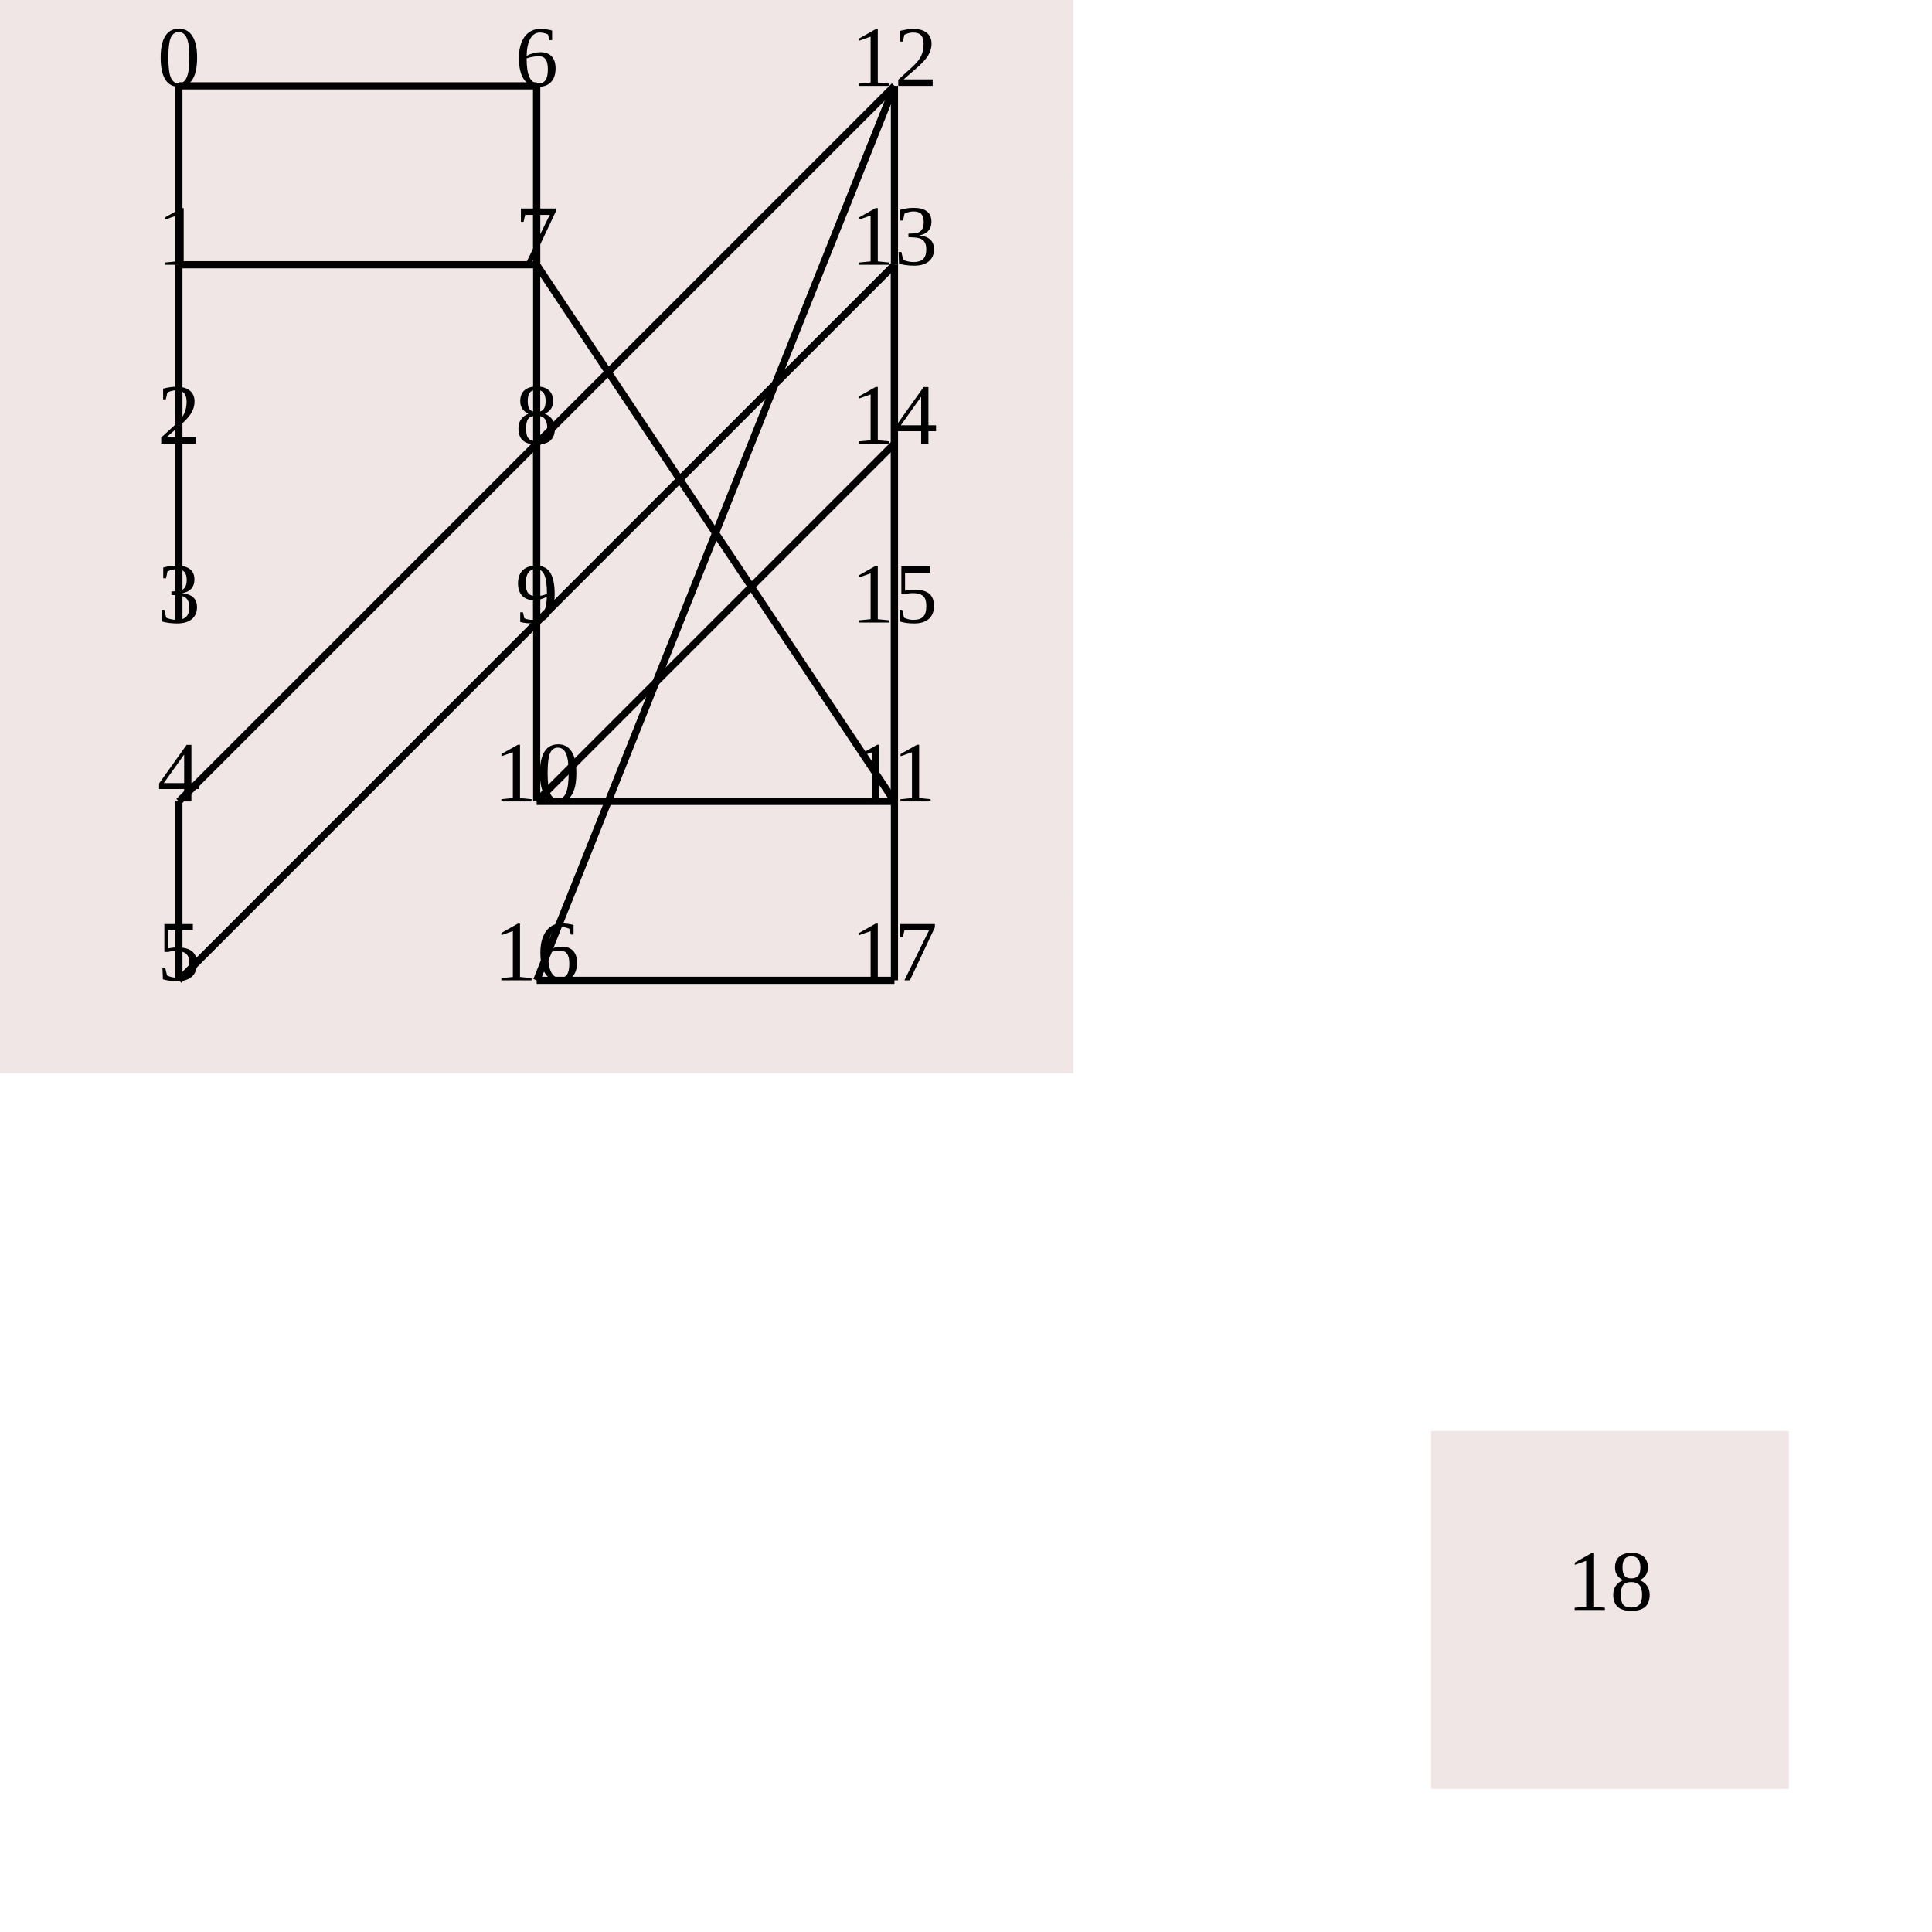
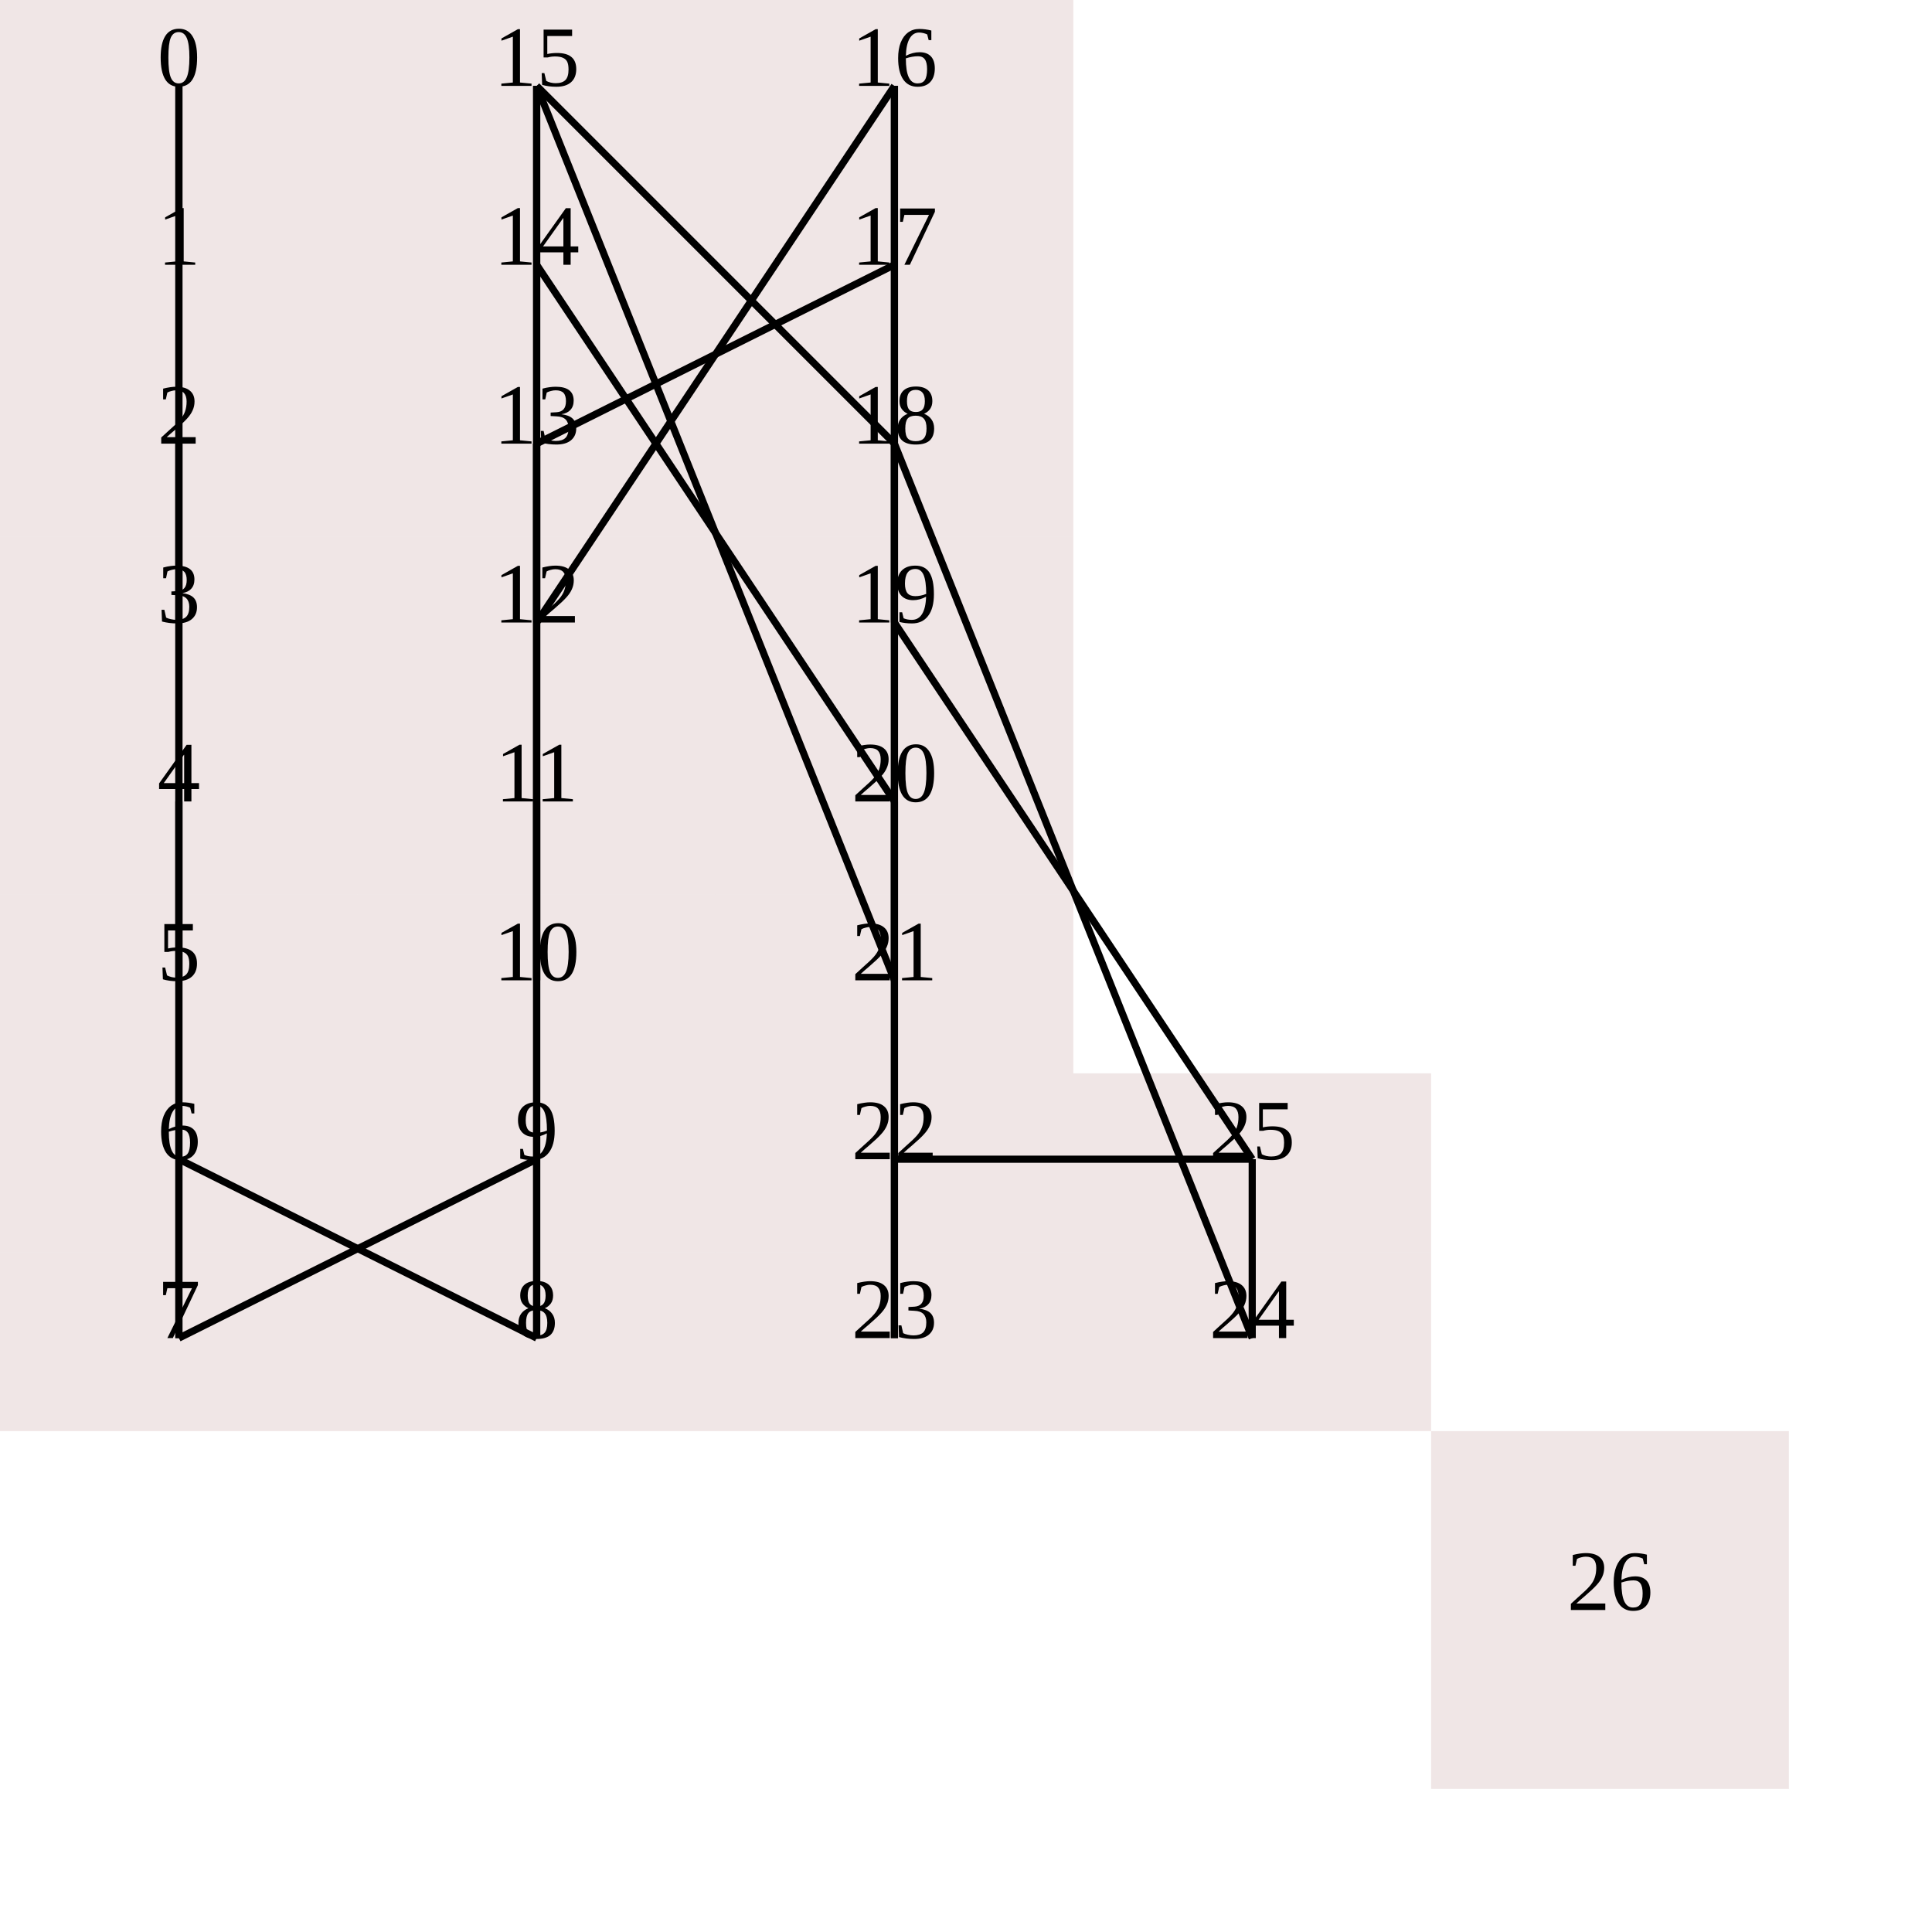
<svg xmlns="http://www.w3.org/2000/svg" width="270" height="270">
  <rect x="0" y="0" width="270" height="270" fill="rgb(255,255,255)" />
  <rect x="0" y="0" width="225" height="225" fill="rgba(255,255,255,1)" />
  <rect x="0" y="0" width="50" height="25" fill="rgba(100,0,0,0.1)" />
  <text x="25" y="12" text-anchor="middle" alignment-baseline="middle" fill="black">0</text>
  <rect x="0" y="25" width="50" height="25" fill="rgba(100,0,0,0.1)" />
  <text x="25" y="37" text-anchor="middle" alignment-baseline="middle" fill="black">1</text>
  <rect x="0" y="50" width="50" height="25" fill="rgba(100,0,0,0.1)" />
  <text x="25" y="62" text-anchor="middle" alignment-baseline="middle" fill="black">2</text>
  <rect x="0" y="75" width="50" height="25" fill="rgba(100,0,0,0.1)" />
  <text x="25" y="87" text-anchor="middle" alignment-baseline="middle" fill="black">3</text>
  <rect x="0" y="100" width="50" height="25" fill="rgba(100,0,0,0.1)" />
  <text x="25" y="112" text-anchor="middle" alignment-baseline="middle" fill="black">4</text>
  <rect x="0" y="125" width="50" height="25" fill="rgba(100,0,0,0.1)" />
  <text x="25" y="137" text-anchor="middle" alignment-baseline="middle" fill="black">5</text>
+   <rect x="0" y="150" width="50" height="25" fill="rgba(100,0,0,0.1)" />
+   <text x="25" y="162" text-anchor="middle" alignment-baseline="middle" fill="black">6</text>
+   <rect x="0" y="175" width="50" height="25" fill="rgba(100,0,0,0.1)" />
+   <text x="25" y="187" text-anchor="middle" alignment-baseline="middle" fill="black">7</text>
+   <rect x="50" y="175" width="50" height="25" fill="rgba(100,0,0,0.1)" />
+   <text x="75" y="187" text-anchor="middle" alignment-baseline="middle" fill="black">8</text>
+   <rect x="50" y="150" width="50" height="25" fill="rgba(100,0,0,0.1)" />
+   <text x="75" y="162" text-anchor="middle" alignment-baseline="middle" fill="black">9</text>
+   <rect x="50" y="125" width="50" height="25" fill="rgba(100,0,0,0.1)" />
+   <text x="75" y="137" text-anchor="middle" alignment-baseline="middle" fill="black">10</text>
+   <rect x="50" y="100" width="50" height="25" fill="rgba(100,0,0,0.1)" />
+   <text x="75" y="112" text-anchor="middle" alignment-baseline="middle" fill="black">11</text>
+   <rect x="50" y="75" width="50" height="25" fill="rgba(100,0,0,0.1)" />
+   <text x="75" y="87" text-anchor="middle" alignment-baseline="middle" fill="black">12</text>
+   <rect x="50" y="50" width="50" height="25" fill="rgba(100,0,0,0.1)" />
+   <text x="75" y="62" text-anchor="middle" alignment-baseline="middle" fill="black">13</text>
+   <rect x="50" y="25" width="50" height="25" fill="rgba(100,0,0,0.1)" />
+   <text x="75" y="37" text-anchor="middle" alignment-baseline="middle" fill="black">14</text>
  <rect x="50" y="0" width="50" height="25" fill="rgba(100,0,0,0.1)" />
-   <text x="75" y="12" text-anchor="middle" alignment-baseline="middle" fill="black">6</text>
-   <rect x="50" y="25" width="50" height="25" fill="rgba(100,0,0,0.1)" />
-   <text x="75" y="37" text-anchor="middle" alignment-baseline="middle" fill="black">7</text>
-   <rect x="50" y="50" width="50" height="25" fill="rgba(100,0,0,0.1)" />
-   <text x="75" y="62" text-anchor="middle" alignment-baseline="middle" fill="black">8</text>
-   <rect x="50" y="75" width="50" height="25" fill="rgba(100,0,0,0.1)" />
-   <text x="75" y="87" text-anchor="middle" alignment-baseline="middle" fill="black">9</text>
-   <rect x="50" y="100" width="50" height="25" fill="rgba(100,0,0,0.1)" />
-   <text x="75" y="112" text-anchor="middle" alignment-baseline="middle" fill="black">10</text>
+   <text x="75" y="12" text-anchor="middle" alignment-baseline="middle" fill="black">15</text>
+   <rect x="100" y="0" width="50" height="25" fill="rgba(100,0,0,0.1)" />
+   <text x="125" y="12" text-anchor="middle" alignment-baseline="middle" fill="black">16</text>
+   <rect x="100" y="25" width="50" height="25" fill="rgba(100,0,0,0.1)" />
+   <text x="125" y="37" text-anchor="middle" alignment-baseline="middle" fill="black">17</text>
+   <rect x="100" y="50" width="50" height="25" fill="rgba(100,0,0,0.1)" />
+   <text x="125" y="62" text-anchor="middle" alignment-baseline="middle" fill="black">18</text>
+   <rect x="100" y="75" width="50" height="25" fill="rgba(100,0,0,0.1)" />
+   <text x="125" y="87" text-anchor="middle" alignment-baseline="middle" fill="black">19</text>
  <rect x="100" y="100" width="50" height="25" fill="rgba(100,0,0,0.1)" />
-   <text x="125" y="112" text-anchor="middle" alignment-baseline="middle" fill="black">11</text>
-   <rect x="100" y="0" width="50" height="25" fill="rgba(100,0,0,0.1)" />
-   <text x="125" y="12" text-anchor="middle" alignment-baseline="middle" fill="black">12</text>
-   <rect x="100" y="25" width="50" height="25" fill="rgba(100,0,0,0.1)" />
-   <text x="125" y="37" text-anchor="middle" alignment-baseline="middle" fill="black">13</text>
-   <rect x="100" y="50" width="50" height="25" fill="rgba(100,0,0,0.1)" />
-   <text x="125" y="62" text-anchor="middle" alignment-baseline="middle" fill="black">14</text>
-   <rect x="100" y="75" width="50" height="25" fill="rgba(100,0,0,0.1)" />
-   <text x="125" y="87" text-anchor="middle" alignment-baseline="middle" fill="black">15</text>
-   <rect x="50" y="125" width="50" height="25" fill="rgba(100,0,0,0.1)" />
-   <text x="75" y="137" text-anchor="middle" alignment-baseline="middle" fill="black">16</text>
+   <text x="125" y="112" text-anchor="middle" alignment-baseline="middle" fill="black">20</text>
  <rect x="100" y="125" width="50" height="25" fill="rgba(100,0,0,0.1)" />
-   <text x="125" y="137" text-anchor="middle" alignment-baseline="middle" fill="black">17</text>
+   <text x="125" y="137" text-anchor="middle" alignment-baseline="middle" fill="black">21</text>
+   <rect x="100" y="150" width="50" height="25" fill="rgba(100,0,0,0.1)" />
+   <text x="125" y="162" text-anchor="middle" alignment-baseline="middle" fill="black">22</text>
+   <rect x="100" y="175" width="50" height="25" fill="rgba(100,0,0,0.1)" />
+   <text x="125" y="187" text-anchor="middle" alignment-baseline="middle" fill="black">23</text>
+   <rect x="150" y="175" width="50" height="25" fill="rgba(100,0,0,0.1)" />
+   <text x="175" y="187" text-anchor="middle" alignment-baseline="middle" fill="black">24</text>
+   <rect x="150" y="150" width="50" height="25" fill="rgba(100,0,0,0.1)" />
+   <text x="175" y="162" text-anchor="middle" alignment-baseline="middle" fill="black">25</text>
  <rect x="200" y="200" width="50" height="50" fill="rgba(100,0,0,0.1)" />
-   <text x="225" y="225" text-anchor="middle" alignment-baseline="middle" fill="black">18</text>
+   <text x="225" y="225" text-anchor="middle" alignment-baseline="middle" fill="black">26</text>
+   <line x1="25" y1="12" x2="25" y2="62" stroke="black" stroke-width="1" />
  <line x1="25" y1="12" x2="25" y2="37" stroke="black" stroke-width="1" />
-   <line x1="25" y1="12" x2="75" y2="12" stroke="black" stroke-width="1" />
-   <line x1="25" y1="37" x2="75" y2="37" stroke="black" stroke-width="1" />
-   <line x1="25" y1="37" x2="25" y2="62" stroke="black" stroke-width="1" />
+   <line x1="25" y1="37" x2="25" y2="87" stroke="black" stroke-width="1" />
+   <line x1="25" y1="62" x2="25" y2="112" stroke="black" stroke-width="1" />
  <line x1="25" y1="62" x2="25" y2="87" stroke="black" stroke-width="1" />
+   <line x1="25" y1="87" x2="25" y2="137" stroke="black" stroke-width="1" />
+   <line x1="25" y1="112" x2="25" y2="162" stroke="black" stroke-width="1" />
  <line x1="25" y1="112" x2="25" y2="137" stroke="black" stroke-width="1" />
-   <line x1="25" y1="112" x2="75" y2="62" stroke="black" stroke-width="1" />
-   <line x1="25" y1="137" x2="75" y2="87" stroke="black" stroke-width="1" />
-   <line x1="75" y1="12" x2="75" y2="112" stroke="black" stroke-width="1" />
-   <line x1="75" y1="12" x2="75" y2="37" stroke="black" stroke-width="1" />
+   <line x1="25" y1="137" x2="25" y2="187" stroke="black" stroke-width="1" />
+   <line x1="25" y1="162" x2="75" y2="187" stroke="black" stroke-width="1" />
+   <line x1="25" y1="162" x2="25" y2="187" stroke="black" stroke-width="1" />
+   <line x1="25" y1="187" x2="75" y2="162" stroke="black" stroke-width="1" />
+   <line x1="75" y1="187" x2="75" y2="137" stroke="black" stroke-width="1" />
+   <line x1="75" y1="187" x2="75" y2="162" stroke="black" stroke-width="1" />
+   <line x1="75" y1="162" x2="75" y2="112" stroke="black" stroke-width="1" />
+   <line x1="75" y1="137" x2="75" y2="37" stroke="black" stroke-width="1" />
+   <line x1="75" y1="137" x2="75" y2="112" stroke="black" stroke-width="1" />
+   <line x1="75" y1="137" x2="75" y2="62" stroke="black" stroke-width="1" />
+   <line x1="75" y1="112" x2="75" y2="12" stroke="black" stroke-width="1" />
+   <line x1="75" y1="87" x2="75" y2="62" stroke="black" stroke-width="1" />
+   <line x1="75" y1="87" x2="125" y2="12" stroke="black" stroke-width="1" />
+   <line x1="75" y1="62" x2="125" y2="37" stroke="black" stroke-width="1" />
  <line x1="75" y1="37" x2="125" y2="112" stroke="black" stroke-width="1" />
-   <line x1="75" y1="62" x2="125" y2="12" stroke="black" stroke-width="1" />
-   <line x1="75" y1="62" x2="75" y2="87" stroke="black" stroke-width="1" />
-   <line x1="75" y1="87" x2="125" y2="37" stroke="black" stroke-width="1" />
-   <line x1="75" y1="112" x2="125" y2="62" stroke="black" stroke-width="1" />
-   <line x1="75" y1="112" x2="125" y2="112" stroke="black" stroke-width="1" />
-   <line x1="125" y1="112" x2="125" y2="87" stroke="black" stroke-width="1" />
-   <line x1="125" y1="12" x2="75" y2="137" stroke="black" stroke-width="1" />
+   <line x1="75" y1="37" x2="75" y2="12" stroke="black" stroke-width="1" />
+   <line x1="75" y1="12" x2="125" y2="62" stroke="black" stroke-width="1" />
+   <line x1="75" y1="12" x2="125" y2="137" stroke="black" stroke-width="1" />
  <line x1="125" y1="12" x2="125" y2="37" stroke="black" stroke-width="1" />
-   <line x1="125" y1="37" x2="125" y2="62" stroke="black" stroke-width="1" />
-   <line x1="125" y1="37" x2="125" y2="137" stroke="black" stroke-width="1" />
+   <line x1="125" y1="12" x2="125" y2="162" stroke="black" stroke-width="1" />
+   <line x1="125" y1="37" x2="125" y2="187" stroke="black" stroke-width="1" />
+   <line x1="125" y1="62" x2="175" y2="187" stroke="black" stroke-width="1" />
  <line x1="125" y1="62" x2="125" y2="87" stroke="black" stroke-width="1" />
-   <line x1="75" y1="137" x2="125" y2="137" stroke="black" stroke-width="1" />
+   <line x1="125" y1="87" x2="175" y2="162" stroke="black" stroke-width="1" />
+   <line x1="125" y1="112" x2="125" y2="137" stroke="black" stroke-width="1" />
+   <line x1="125" y1="162" x2="125" y2="187" stroke="black" stroke-width="1" />
+   <line x1="125" y1="162" x2="175" y2="162" stroke="black" stroke-width="1" />
+   <line x1="175" y1="187" x2="175" y2="162" stroke="black" stroke-width="1" />
</svg>
